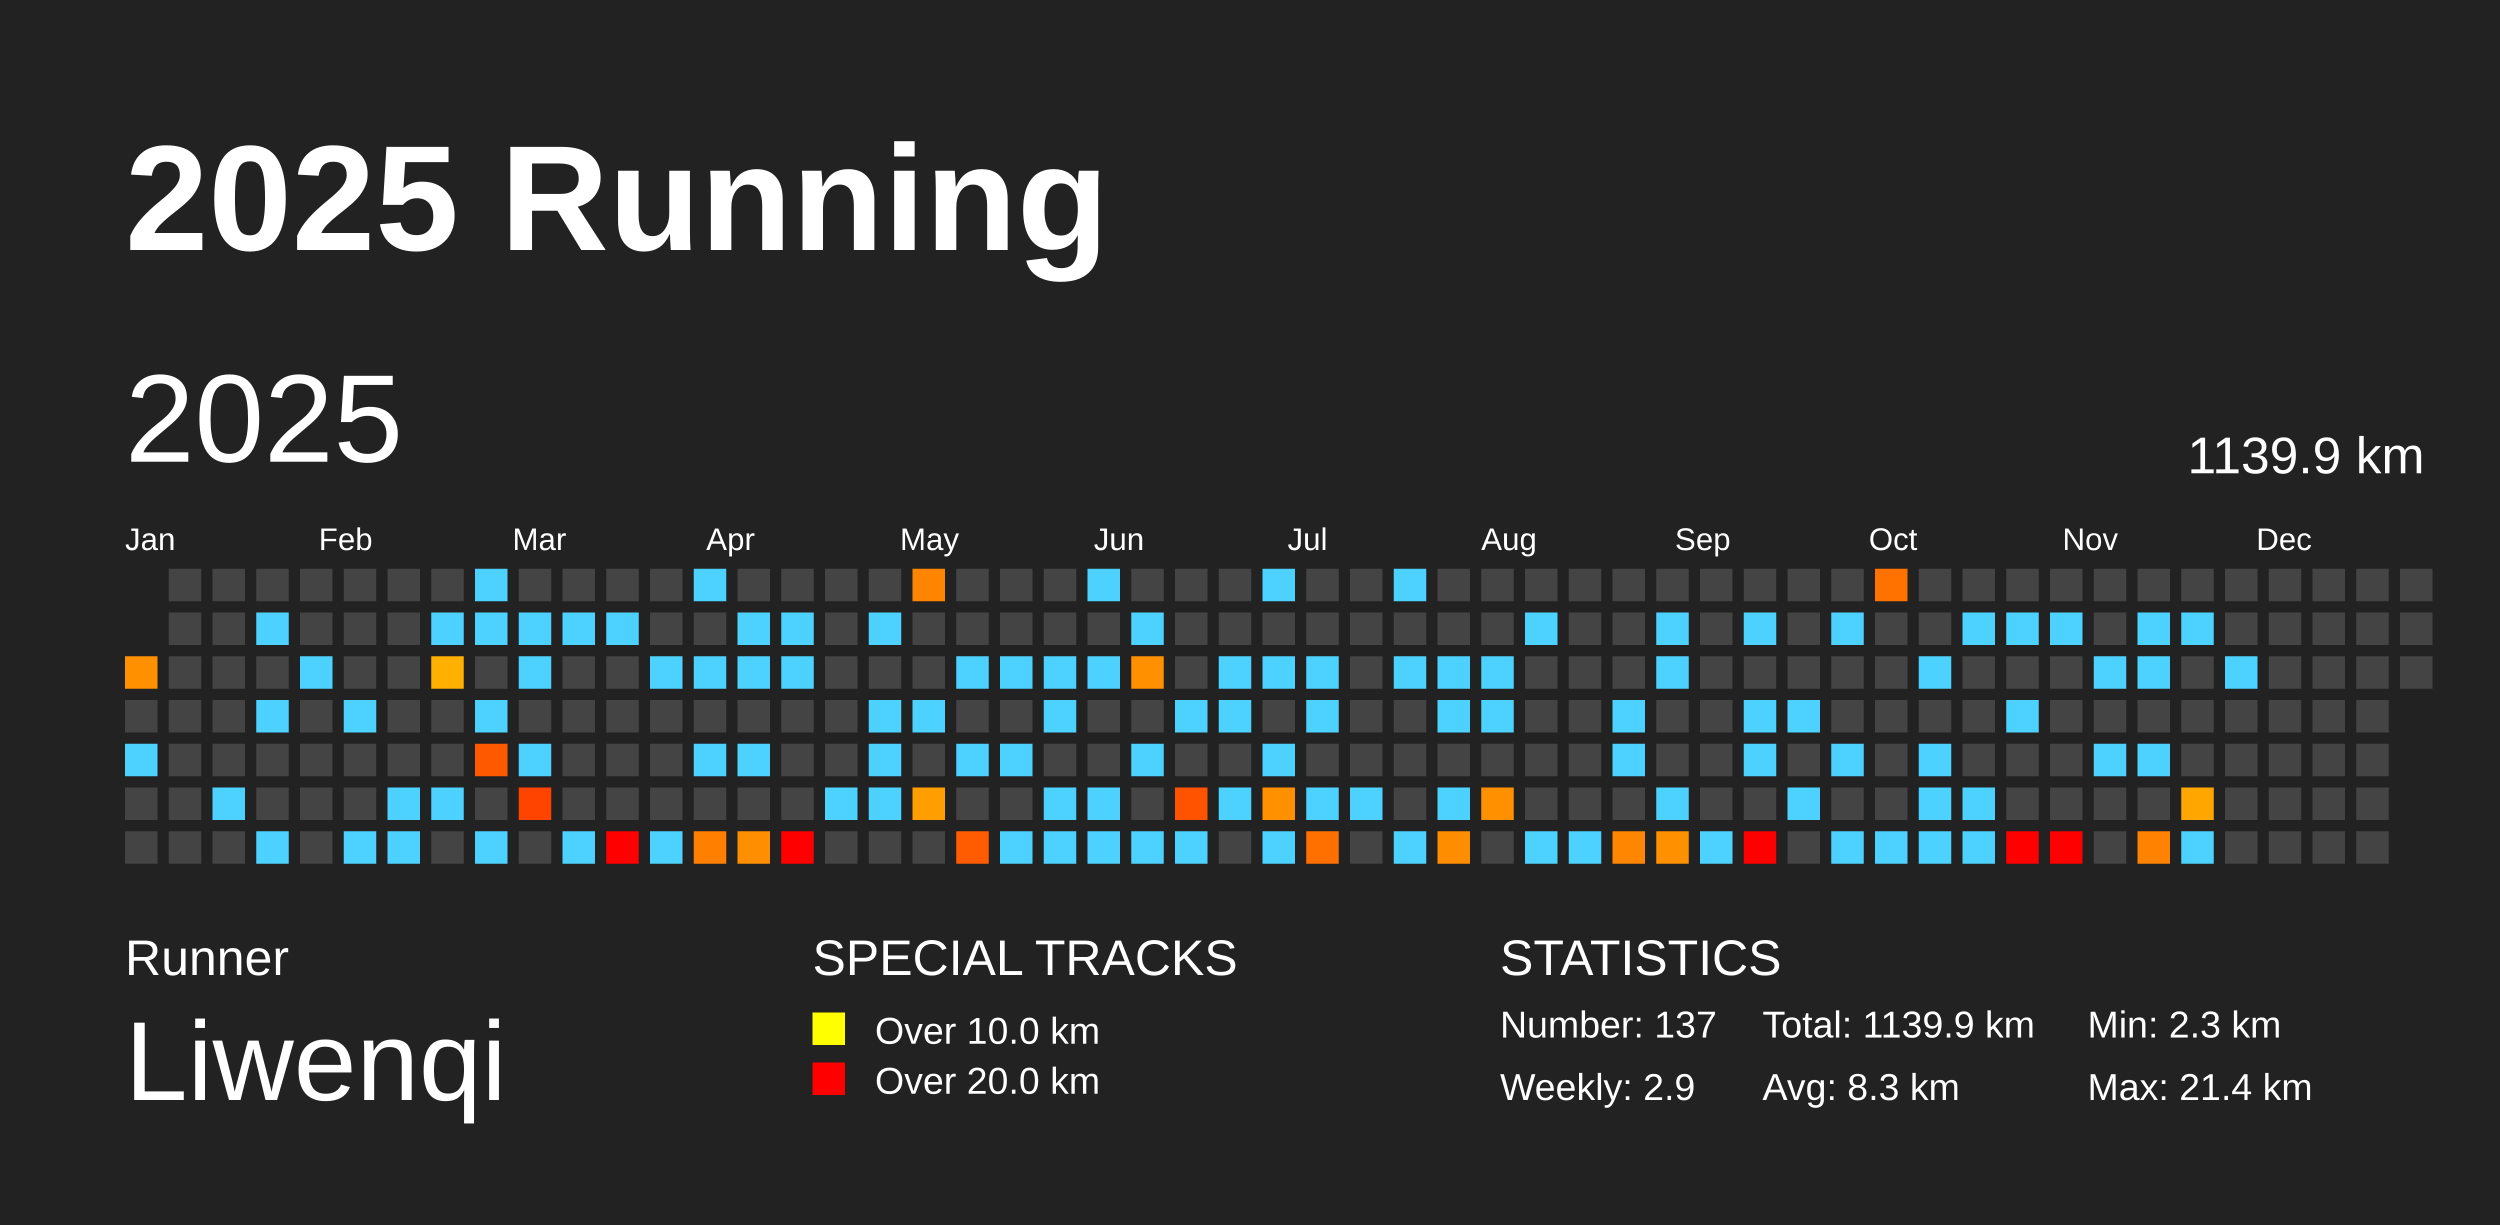
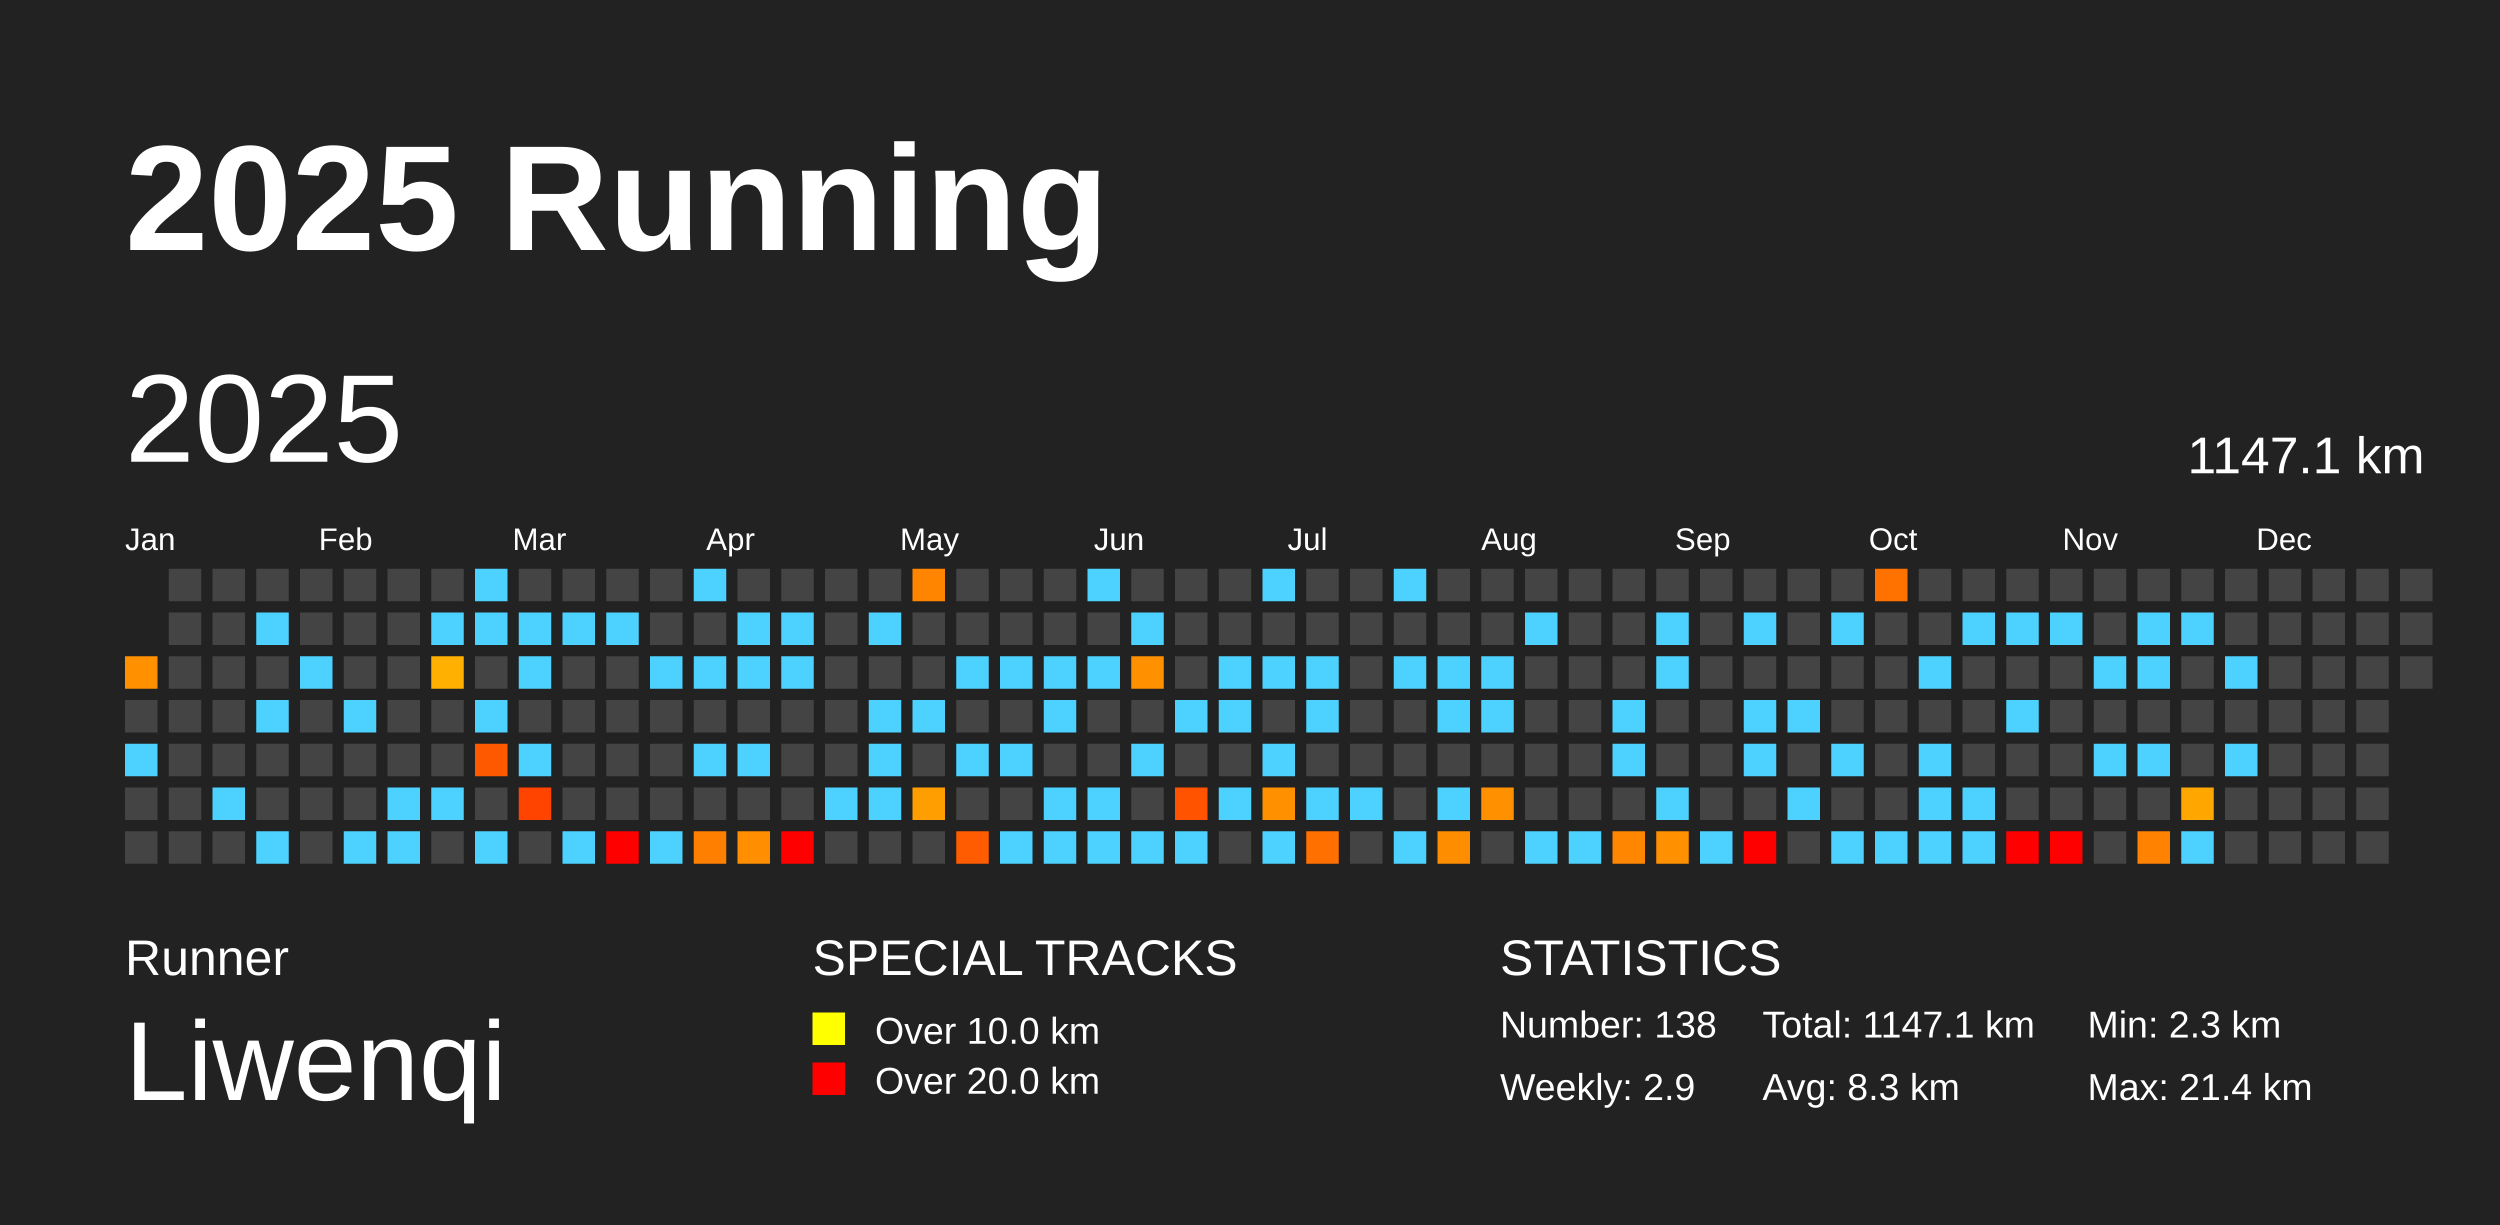
<svg xmlns="http://www.w3.org/2000/svg" baseProfile="full" height="98mm" version="1.1" viewBox="0,0,200,98" width="200mm">
  <defs />
  <rect fill="#222222" height="98" width="200" x="0" y="0" />
  <text fill="#FFFFFF" style="font-size:12px; font-family:Arial; font-weight:bold;" x="10" y="20">2025 Running</text>
  <text fill="#FFFFFF" style="font-size:4px; font-family:Arial" x="10" y="78">Runner</text>
  <text fill="#FFFFFF" style="font-size:9px; font-family:Arial" x="10" y="88">Liwenqi</text>
  <text fill="#FFFFFF" style="font-size:4px; font-family:Arial" x="65" y="78">SPECIAL TRACKS</text>
  <rect fill="yellow" height="2.6" width="2.6" x="65" y="81" />
  <text fill="#FFFFFF" style="font-size:3px; font-family:Arial" x="70" y="83.5">Over 10.0 km</text>
  <rect fill="red" height="2.6" width="2.6" x="65" y="85" />
  <text fill="#FFFFFF" style="font-size:3px; font-family:Arial" x="70" y="87.5">Over 20.0 km</text>
  <text fill="#FFFFFF" style="font-size:4px; font-family:Arial" x="120" y="78">STATISTICS</text>
-   <text fill="#FFFFFF" style="font-size:3px; font-family:Arial" x="120" y="83">Number: 137</text>
+   <text fill="#FFFFFF" style="font-size:3px; font-family:Arial" x="120" y="83">Number: 138</text>
  <text fill="#FFFFFF" style="font-size:3px; font-family:Arial" x="120" y="88">Weekly: 2.9</text>
-   <text fill="#FFFFFF" style="font-size:3px; font-family:Arial" x="141" y="83">Total: 1139.9 km</text>
+   <text fill="#FFFFFF" style="font-size:3px; font-family:Arial" x="141" y="83">Total: 1147.1 km</text>
  <text fill="#FFFFFF" style="font-size:3px; font-family:Arial" x="141" y="88">Avg: 8.3 km</text>
  <text fill="#FFFFFF" style="font-size:3px; font-family:Arial" x="167" y="83">Min: 2.3 km</text>
  <text fill="#FFFFFF" style="font-size:3px; font-family:Arial" x="167" y="88">Max: 21.4 km</text>
  <text dominant-baseline="hanging" fill="#FFFFFF" style="font-size:10.0px; font-family:Arial;" x="10" y="30">2025</text>
-   <text dominant-baseline="hanging" fill="#FFFFFF" style="font-size:4.125px; font-family:Arial;" x="175" y="35">1139.9 km</text>
+   <text dominant-baseline="hanging" fill="#FFFFFF" style="font-size:4.125px; font-family:Arial;" x="175" y="35">1147.1 km</text>
  <text fill="#FFFFFF" style="font-size:2.5px; font-family:Arial" x="10.0" y="44">Jan</text>
  <text fill="#FFFFFF" style="font-size:2.5px; font-family:Arial" x="25.5" y="44">Feb</text>
  <text fill="#FFFFFF" style="font-size:2.5px; font-family:Arial" x="41.0" y="44">Mar</text>
  <text fill="#FFFFFF" style="font-size:2.5px; font-family:Arial" x="56.5" y="44">Apr</text>
  <text fill="#FFFFFF" style="font-size:2.5px; font-family:Arial" x="72.0" y="44">May</text>
  <text fill="#FFFFFF" style="font-size:2.5px; font-family:Arial" x="87.5" y="44">Jun</text>
  <text fill="#FFFFFF" style="font-size:2.5px; font-family:Arial" x="103.0" y="44">Jul</text>
  <text fill="#FFFFFF" style="font-size:2.5px; font-family:Arial" x="118.5" y="44">Aug</text>
  <text fill="#FFFFFF" style="font-size:2.5px; font-family:Arial" x="134.0" y="44">Sep</text>
  <text fill="#FFFFFF" style="font-size:2.5px; font-family:Arial" x="149.5" y="44">Oct</text>
  <text fill="#FFFFFF" style="font-size:2.5px; font-family:Arial" x="165.0" y="44">Nov</text>
  <text fill="#FFFFFF" style="font-size:2.5px; font-family:Arial" x="180.5" y="44">Dec</text>
  <rect fill="#ff9000" height="2.6" width="2.6" x="10.0" y="52.5" />
  <rect fill="#444444" height="2.6" width="2.6" x="10.0" y="56.0" />
  <rect fill="#4dd2ff" height="2.6" width="2.6" x="10.0" y="59.5" />
  <rect fill="#444444" height="2.6" width="2.6" x="10.0" y="63.0" />
  <rect fill="#444444" height="2.6" width="2.6" x="10.0" y="66.5" />
  <rect fill="#444444" height="2.6" width="2.6" x="13.5" y="45.5" />
  <rect fill="#444444" height="2.6" width="2.6" x="13.5" y="49.0" />
  <rect fill="#444444" height="2.6" width="2.6" x="13.5" y="52.5" />
  <rect fill="#444444" height="2.6" width="2.6" x="13.5" y="56.0" />
  <rect fill="#444444" height="2.6" width="2.6" x="13.5" y="59.5" />
  <rect fill="#444444" height="2.6" width="2.6" x="13.5" y="63.0" />
  <rect fill="#444444" height="2.6" width="2.6" x="13.5" y="66.5" />
  <rect fill="#444444" height="2.6" width="2.6" x="17.0" y="45.5" />
  <rect fill="#444444" height="2.6" width="2.6" x="17.0" y="49.0" />
  <rect fill="#444444" height="2.6" width="2.6" x="17.0" y="52.5" />
  <rect fill="#444444" height="2.6" width="2.6" x="17.0" y="56.0" />
  <rect fill="#444444" height="2.6" width="2.6" x="17.0" y="59.5" />
  <rect fill="#4dd2ff" height="2.6" width="2.6" x="17.0" y="63.0" />
  <rect fill="#444444" height="2.6" width="2.6" x="17.0" y="66.5" />
  <rect fill="#444444" height="2.6" width="2.6" x="20.5" y="45.5" />
  <rect fill="#4dd2ff" height="2.6" width="2.6" x="20.5" y="49.0" />
  <rect fill="#444444" height="2.6" width="2.6" x="20.5" y="52.5" />
  <rect fill="#4dd2ff" height="2.6" width="2.6" x="20.5" y="56.0" />
  <rect fill="#444444" height="2.6" width="2.6" x="20.5" y="59.5" />
  <rect fill="#444444" height="2.6" width="2.6" x="20.5" y="63.0" />
  <rect fill="#4dd2ff" height="2.6" width="2.6" x="20.5" y="66.5" />
  <rect fill="#444444" height="2.6" width="2.6" x="24.0" y="45.5" />
  <rect fill="#444444" height="2.6" width="2.6" x="24.0" y="49.0" />
  <rect fill="#4dd2ff" height="2.6" width="2.6" x="24.0" y="52.5" />
  <rect fill="#444444" height="2.6" width="2.6" x="24.0" y="56.0" />
  <rect fill="#444444" height="2.6" width="2.6" x="24.0" y="59.5" />
  <rect fill="#444444" height="2.6" width="2.6" x="24.0" y="63.0" />
  <rect fill="#444444" height="2.6" width="2.6" x="24.0" y="66.5" />
  <rect fill="#444444" height="2.6" width="2.6" x="27.5" y="45.5" />
  <rect fill="#444444" height="2.6" width="2.6" x="27.5" y="49.0" />
  <rect fill="#444444" height="2.6" width="2.6" x="27.5" y="52.5" />
  <rect fill="#4dd2ff" height="2.6" width="2.6" x="27.5" y="56.0" />
  <rect fill="#444444" height="2.6" width="2.6" x="27.5" y="59.5" />
  <rect fill="#444444" height="2.6" width="2.6" x="27.5" y="63.0" />
  <rect fill="#4dd2ff" height="2.6" width="2.6" x="27.5" y="66.5" />
  <rect fill="#444444" height="2.6" width="2.6" x="31.0" y="45.5" />
  <rect fill="#444444" height="2.6" width="2.6" x="31.0" y="49.0" />
  <rect fill="#444444" height="2.6" width="2.6" x="31.0" y="52.5" />
  <rect fill="#444444" height="2.6" width="2.6" x="31.0" y="56.0" />
  <rect fill="#444444" height="2.6" width="2.6" x="31.0" y="59.5" />
  <rect fill="#4dd2ff" height="2.6" width="2.6" x="31.0" y="63.0" />
  <rect fill="#4dd2ff" height="2.6" width="2.6" x="31.0" y="66.5" />
  <rect fill="#444444" height="2.6" width="2.6" x="34.5" y="45.5" />
  <rect fill="#4dd2ff" height="2.6" width="2.6" x="34.5" y="49.0" />
  <rect fill="#ffb000" height="2.6" width="2.6" x="34.5" y="52.5" />
  <rect fill="#444444" height="2.6" width="2.6" x="34.5" y="56.0" />
  <rect fill="#444444" height="2.6" width="2.6" x="34.5" y="59.5" />
  <rect fill="#4dd2ff" height="2.6" width="2.6" x="34.5" y="63.0" />
  <rect fill="#444444" height="2.6" width="2.6" x="34.5" y="66.5" />
  <rect fill="#4dd2ff" height="2.6" width="2.6" x="38.0" y="45.5" />
  <rect fill="#4dd2ff" height="2.6" width="2.6" x="38.0" y="49.0" />
  <rect fill="#444444" height="2.6" width="2.6" x="38.0" y="52.5" />
  <rect fill="#4dd2ff" height="2.6" width="2.6" x="38.0" y="56.0" />
  <rect fill="#ff5900" height="2.6" width="2.6" x="38.0" y="59.5" />
  <rect fill="#444444" height="2.6" width="2.6" x="38.0" y="63.0" />
  <rect fill="#4dd2ff" height="2.6" width="2.6" x="38.0" y="66.5" />
  <rect fill="#444444" height="2.6" width="2.6" x="41.5" y="45.5" />
  <rect fill="#4dd2ff" height="2.6" width="2.6" x="41.5" y="49.0" />
  <rect fill="#4dd2ff" height="2.6" width="2.6" x="41.5" y="52.5" />
  <rect fill="#444444" height="2.6" width="2.6" x="41.5" y="56.0" />
  <rect fill="#4dd2ff" height="2.6" width="2.6" x="41.5" y="59.5" />
  <rect fill="#ff4400" height="2.6" width="2.6" x="41.5" y="63.0" />
  <rect fill="#444444" height="2.6" width="2.6" x="41.5" y="66.5" />
  <rect fill="#444444" height="2.6" width="2.6" x="45.0" y="45.5" />
  <rect fill="#4dd2ff" height="2.6" width="2.6" x="45.0" y="49.0" />
  <rect fill="#444444" height="2.6" width="2.6" x="45.0" y="52.5" />
  <rect fill="#444444" height="2.6" width="2.6" x="45.0" y="56.0" />
  <rect fill="#444444" height="2.6" width="2.6" x="45.0" y="59.5" />
  <rect fill="#444444" height="2.6" width="2.6" x="45.0" y="63.0" />
  <rect fill="#4dd2ff" height="2.6" width="2.6" x="45.0" y="66.5" />
  <rect fill="#444444" height="2.6" width="2.6" x="48.5" y="45.5" />
  <rect fill="#4dd2ff" height="2.6" width="2.6" x="48.5" y="49.0" />
  <rect fill="#444444" height="2.6" width="2.6" x="48.5" y="52.5" />
  <rect fill="#444444" height="2.6" width="2.6" x="48.5" y="56.0" />
  <rect fill="#444444" height="2.6" width="2.6" x="48.5" y="59.5" />
  <rect fill="#444444" height="2.6" width="2.6" x="48.5" y="63.0" />
  <rect fill="red" height="2.6" width="2.6" x="48.5" y="66.5" />
  <rect fill="#444444" height="2.6" width="2.6" x="52.0" y="45.5" />
  <rect fill="#444444" height="2.6" width="2.6" x="52.0" y="49.0" />
  <rect fill="#4dd2ff" height="2.6" width="2.6" x="52.0" y="52.5" />
  <rect fill="#444444" height="2.6" width="2.6" x="52.0" y="56.0" />
  <rect fill="#444444" height="2.6" width="2.6" x="52.0" y="59.5" />
  <rect fill="#444444" height="2.6" width="2.6" x="52.0" y="63.0" />
  <rect fill="#4dd2ff" height="2.6" width="2.6" x="52.0" y="66.5" />
  <rect fill="#4dd2ff" height="2.6" width="2.6" x="55.5" y="45.5" />
  <rect fill="#444444" height="2.6" width="2.6" x="55.5" y="49.0" />
  <rect fill="#4dd2ff" height="2.6" width="2.6" x="55.5" y="52.5" />
  <rect fill="#444444" height="2.6" width="2.6" x="55.5" y="56.0" />
  <rect fill="#4dd2ff" height="2.6" width="2.6" x="55.5" y="59.5" />
  <rect fill="#444444" height="2.6" width="2.6" x="55.5" y="63.0" />
  <rect fill="#ff7f00" height="2.6" width="2.6" x="55.5" y="66.5" />
  <rect fill="#444444" height="2.6" width="2.6" x="59.0" y="45.5" />
  <rect fill="#4dd2ff" height="2.6" width="2.6" x="59.0" y="49.0" />
  <rect fill="#4dd2ff" height="2.6" width="2.6" x="59.0" y="52.5" />
  <rect fill="#444444" height="2.6" width="2.6" x="59.0" y="56.0" />
  <rect fill="#4dd2ff" height="2.6" width="2.6" x="59.0" y="59.5" />
  <rect fill="#444444" height="2.6" width="2.6" x="59.0" y="63.0" />
  <rect fill="#ff8e00" height="2.6" width="2.6" x="59.0" y="66.5" />
  <rect fill="#444444" height="2.6" width="2.6" x="62.5" y="45.5" />
  <rect fill="#4dd2ff" height="2.6" width="2.6" x="62.5" y="49.0" />
  <rect fill="#4dd2ff" height="2.6" width="2.6" x="62.5" y="52.5" />
  <rect fill="#444444" height="2.6" width="2.6" x="62.5" y="56.0" />
  <rect fill="#444444" height="2.6" width="2.6" x="62.5" y="59.5" />
  <rect fill="#444444" height="2.6" width="2.6" x="62.5" y="63.0" />
  <rect fill="red" height="2.6" width="2.6" x="62.5" y="66.5" />
  <rect fill="#444444" height="2.6" width="2.6" x="66.0" y="45.5" />
  <rect fill="#444444" height="2.6" width="2.6" x="66.0" y="49.0" />
  <rect fill="#444444" height="2.6" width="2.6" x="66.0" y="52.5" />
  <rect fill="#444444" height="2.6" width="2.6" x="66.0" y="56.0" />
  <rect fill="#444444" height="2.6" width="2.6" x="66.0" y="59.5" />
  <rect fill="#4dd2ff" height="2.6" width="2.6" x="66.0" y="63.0" />
  <rect fill="#444444" height="2.6" width="2.6" x="66.0" y="66.5" />
  <rect fill="#444444" height="2.6" width="2.6" x="69.5" y="45.5" />
  <rect fill="#4dd2ff" height="2.6" width="2.6" x="69.5" y="49.0" />
  <rect fill="#444444" height="2.6" width="2.6" x="69.5" y="52.5" />
  <rect fill="#4dd2ff" height="2.6" width="2.6" x="69.5" y="56.0" />
  <rect fill="#4dd2ff" height="2.6" width="2.6" x="69.5" y="59.5" />
  <rect fill="#4dd2ff" height="2.6" width="2.6" x="69.5" y="63.0" />
  <rect fill="#444444" height="2.6" width="2.6" x="69.5" y="66.5" />
  <rect fill="#ff8500" height="2.6" width="2.6" x="73.0" y="45.5" />
  <rect fill="#444444" height="2.6" width="2.6" x="73.0" y="49.0" />
  <rect fill="#444444" height="2.6" width="2.6" x="73.0" y="52.5" />
  <rect fill="#4dd2ff" height="2.6" width="2.6" x="73.0" y="56.0" />
  <rect fill="#444444" height="2.6" width="2.6" x="73.0" y="59.5" />
  <rect fill="#ff9e00" height="2.6" width="2.6" x="73.0" y="63.0" />
  <rect fill="#444444" height="2.6" width="2.6" x="73.0" y="66.5" />
  <rect fill="#444444" height="2.6" width="2.6" x="76.5" y="45.5" />
  <rect fill="#444444" height="2.6" width="2.6" x="76.5" y="49.0" />
  <rect fill="#4dd2ff" height="2.6" width="2.6" x="76.5" y="52.5" />
  <rect fill="#444444" height="2.6" width="2.6" x="76.5" y="56.0" />
  <rect fill="#4dd2ff" height="2.6" width="2.6" x="76.5" y="59.5" />
  <rect fill="#444444" height="2.6" width="2.6" x="76.5" y="63.0" />
  <rect fill="#ff5b00" height="2.6" width="2.6" x="76.5" y="66.5" />
  <rect fill="#444444" height="2.6" width="2.6" x="80.0" y="45.5" />
  <rect fill="#444444" height="2.6" width="2.6" x="80.0" y="49.0" />
  <rect fill="#4dd2ff" height="2.6" width="2.6" x="80.0" y="52.5" />
  <rect fill="#444444" height="2.6" width="2.6" x="80.0" y="56.0" />
  <rect fill="#4dd2ff" height="2.6" width="2.6" x="80.0" y="59.5" />
  <rect fill="#444444" height="2.6" width="2.6" x="80.0" y="63.0" />
  <rect fill="#4dd2ff" height="2.6" width="2.6" x="80.0" y="66.5" />
  <rect fill="#444444" height="2.6" width="2.6" x="83.5" y="45.5" />
  <rect fill="#444444" height="2.6" width="2.6" x="83.5" y="49.0" />
  <rect fill="#4dd2ff" height="2.6" width="2.6" x="83.5" y="52.5" />
  <rect fill="#4dd2ff" height="2.6" width="2.6" x="83.5" y="56.0" />
  <rect fill="#444444" height="2.6" width="2.6" x="83.5" y="59.5" />
  <rect fill="#4dd2ff" height="2.6" width="2.6" x="83.5" y="63.0" />
  <rect fill="#4dd2ff" height="2.6" width="2.6" x="83.5" y="66.5" />
  <rect fill="#4dd2ff" height="2.6" width="2.6" x="87.0" y="45.5" />
  <rect fill="#444444" height="2.6" width="2.6" x="87.0" y="49.0" />
  <rect fill="#4dd2ff" height="2.6" width="2.6" x="87.0" y="52.5" />
  <rect fill="#444444" height="2.6" width="2.6" x="87.0" y="56.0" />
  <rect fill="#444444" height="2.6" width="2.6" x="87.0" y="59.5" />
  <rect fill="#4dd2ff" height="2.6" width="2.6" x="87.0" y="63.0" />
  <rect fill="#4dd2ff" height="2.6" width="2.6" x="87.0" y="66.5" />
  <rect fill="#444444" height="2.6" width="2.6" x="90.5" y="45.5" />
  <rect fill="#4dd2ff" height="2.6" width="2.6" x="90.5" y="49.0" />
  <rect fill="#ff9000" height="2.6" width="2.6" x="90.5" y="52.5" />
  <rect fill="#444444" height="2.6" width="2.6" x="90.5" y="56.0" />
  <rect fill="#4dd2ff" height="2.6" width="2.6" x="90.5" y="59.5" />
  <rect fill="#444444" height="2.6" width="2.6" x="90.5" y="63.0" />
  <rect fill="#4dd2ff" height="2.6" width="2.6" x="90.5" y="66.5" />
  <rect fill="#444444" height="2.6" width="2.6" x="94.0" y="45.5" />
  <rect fill="#444444" height="2.6" width="2.6" x="94.0" y="49.0" />
  <rect fill="#444444" height="2.6" width="2.6" x="94.0" y="52.5" />
  <rect fill="#4dd2ff" height="2.6" width="2.6" x="94.0" y="56.0" />
  <rect fill="#444444" height="2.6" width="2.6" x="94.0" y="59.5" />
  <rect fill="#ff5300" height="2.6" width="2.6" x="94.0" y="63.0" />
  <rect fill="#4dd2ff" height="2.6" width="2.6" x="94.0" y="66.5" />
  <rect fill="#444444" height="2.6" width="2.6" x="97.5" y="45.5" />
  <rect fill="#444444" height="2.6" width="2.6" x="97.5" y="49.0" />
  <rect fill="#4dd2ff" height="2.6" width="2.6" x="97.5" y="52.5" />
  <rect fill="#4dd2ff" height="2.6" width="2.6" x="97.5" y="56.0" />
  <rect fill="#444444" height="2.6" width="2.6" x="97.5" y="59.5" />
  <rect fill="#4dd2ff" height="2.6" width="2.6" x="97.5" y="63.0" />
  <rect fill="#444444" height="2.6" width="2.6" x="97.5" y="66.5" />
  <rect fill="#4dd2ff" height="2.6" width="2.6" x="101.0" y="45.5" />
  <rect fill="#444444" height="2.6" width="2.6" x="101.0" y="49.0" />
  <rect fill="#4dd2ff" height="2.6" width="2.6" x="101.0" y="52.5" />
  <rect fill="#444444" height="2.6" width="2.6" x="101.0" y="56.0" />
  <rect fill="#4dd2ff" height="2.6" width="2.6" x="101.0" y="59.5" />
  <rect fill="#ff9000" height="2.6" width="2.6" x="101.0" y="63.0" />
  <rect fill="#4dd2ff" height="2.6" width="2.6" x="101.0" y="66.5" />
  <rect fill="#444444" height="2.6" width="2.6" x="104.5" y="45.5" />
  <rect fill="#444444" height="2.6" width="2.6" x="104.5" y="49.0" />
  <rect fill="#4dd2ff" height="2.6" width="2.6" x="104.5" y="52.5" />
  <rect fill="#4dd2ff" height="2.6" width="2.6" x="104.5" y="56.0" />
  <rect fill="#444444" height="2.6" width="2.6" x="104.5" y="59.5" />
  <rect fill="#4dd2ff" height="2.6" width="2.6" x="104.5" y="63.0" />
  <rect fill="#ff7000" height="2.6" width="2.6" x="104.5" y="66.5" />
  <rect fill="#444444" height="2.6" width="2.6" x="108.0" y="45.5" />
  <rect fill="#444444" height="2.6" width="2.6" x="108.0" y="49.0" />
  <rect fill="#444444" height="2.6" width="2.6" x="108.0" y="52.5" />
  <rect fill="#444444" height="2.6" width="2.6" x="108.0" y="56.0" />
  <rect fill="#444444" height="2.6" width="2.6" x="108.0" y="59.5" />
  <rect fill="#4dd2ff" height="2.6" width="2.6" x="108.0" y="63.0" />
  <rect fill="#444444" height="2.6" width="2.6" x="108.0" y="66.5" />
  <rect fill="#4dd2ff" height="2.6" width="2.6" x="111.5" y="45.5" />
  <rect fill="#444444" height="2.6" width="2.6" x="111.5" y="49.0" />
  <rect fill="#4dd2ff" height="2.6" width="2.6" x="111.5" y="52.5" />
  <rect fill="#444444" height="2.6" width="2.6" x="111.5" y="56.0" />
  <rect fill="#444444" height="2.6" width="2.6" x="111.5" y="59.5" />
  <rect fill="#444444" height="2.6" width="2.6" x="111.5" y="63.0" />
  <rect fill="#4dd2ff" height="2.6" width="2.6" x="111.5" y="66.5" />
  <rect fill="#444444" height="2.6" width="2.6" x="115.0" y="45.5" />
  <rect fill="#444444" height="2.6" width="2.6" x="115.0" y="49.0" />
  <rect fill="#4dd2ff" height="2.6" width="2.6" x="115.0" y="52.5" />
  <rect fill="#4dd2ff" height="2.6" width="2.6" x="115.0" y="56.0" />
  <rect fill="#444444" height="2.6" width="2.6" x="115.0" y="59.5" />
  <rect fill="#4dd2ff" height="2.6" width="2.6" x="115.0" y="63.0" />
  <rect fill="#ff8d00" height="2.6" width="2.6" x="115.0" y="66.5" />
  <rect fill="#444444" height="2.6" width="2.6" x="118.5" y="45.5" />
  <rect fill="#444444" height="2.6" width="2.6" x="118.5" y="49.0" />
  <rect fill="#4dd2ff" height="2.6" width="2.6" x="118.5" y="52.5" />
  <rect fill="#4dd2ff" height="2.6" width="2.6" x="118.5" y="56.0" />
  <rect fill="#444444" height="2.6" width="2.6" x="118.5" y="59.5" />
  <rect fill="#ff9000" height="2.6" width="2.6" x="118.5" y="63.0" />
  <rect fill="#444444" height="2.6" width="2.6" x="118.5" y="66.5" />
  <rect fill="#444444" height="2.6" width="2.6" x="122.0" y="45.5" />
  <rect fill="#4dd2ff" height="2.6" width="2.6" x="122.0" y="49.0" />
  <rect fill="#444444" height="2.6" width="2.6" x="122.0" y="52.5" />
  <rect fill="#444444" height="2.6" width="2.6" x="122.0" y="56.0" />
  <rect fill="#444444" height="2.6" width="2.6" x="122.0" y="59.5" />
  <rect fill="#444444" height="2.6" width="2.6" x="122.0" y="63.0" />
  <rect fill="#4dd2ff" height="2.6" width="2.6" x="122.0" y="66.5" />
  <rect fill="#444444" height="2.6" width="2.6" x="125.5" y="45.5" />
  <rect fill="#444444" height="2.6" width="2.6" x="125.5" y="49.0" />
  <rect fill="#444444" height="2.6" width="2.6" x="125.5" y="52.5" />
  <rect fill="#444444" height="2.6" width="2.6" x="125.5" y="56.0" />
  <rect fill="#444444" height="2.6" width="2.6" x="125.5" y="59.5" />
  <rect fill="#444444" height="2.6" width="2.6" x="125.5" y="63.0" />
  <rect fill="#4dd2ff" height="2.6" width="2.6" x="125.5" y="66.5" />
  <rect fill="#444444" height="2.6" width="2.6" x="129.0" y="45.5" />
  <rect fill="#444444" height="2.6" width="2.6" x="129.0" y="49.0" />
  <rect fill="#444444" height="2.6" width="2.6" x="129.0" y="52.5" />
  <rect fill="#4dd2ff" height="2.6" width="2.6" x="129.0" y="56.0" />
  <rect fill="#4dd2ff" height="2.6" width="2.6" x="129.0" y="59.5" />
  <rect fill="#444444" height="2.6" width="2.6" x="129.0" y="63.0" />
  <rect fill="#ff8600" height="2.6" width="2.6" x="129.0" y="66.5" />
  <rect fill="#444444" height="2.6" width="2.6" x="132.5" y="45.5" />
  <rect fill="#4dd2ff" height="2.6" width="2.6" x="132.5" y="49.0" />
  <rect fill="#4dd2ff" height="2.6" width="2.6" x="132.5" y="52.5" />
  <rect fill="#444444" height="2.6" width="2.6" x="132.5" y="56.0" />
  <rect fill="#444444" height="2.6" width="2.6" x="132.5" y="59.5" />
  <rect fill="#4dd2ff" height="2.6" width="2.6" x="132.5" y="63.0" />
  <rect fill="#ff9100" height="2.6" width="2.6" x="132.5" y="66.5" />
  <rect fill="#444444" height="2.6" width="2.6" x="136.0" y="45.5" />
  <rect fill="#444444" height="2.6" width="2.6" x="136.0" y="49.0" />
  <rect fill="#444444" height="2.6" width="2.6" x="136.0" y="52.5" />
  <rect fill="#444444" height="2.6" width="2.6" x="136.0" y="56.0" />
  <rect fill="#444444" height="2.6" width="2.6" x="136.0" y="59.5" />
  <rect fill="#444444" height="2.6" width="2.6" x="136.0" y="63.0" />
  <rect fill="#4dd2ff" height="2.6" width="2.6" x="136.0" y="66.5" />
  <rect fill="#444444" height="2.6" width="2.6" x="139.5" y="45.5" />
  <rect fill="#4dd2ff" height="2.6" width="2.6" x="139.5" y="49.0" />
  <rect fill="#444444" height="2.6" width="2.6" x="139.5" y="52.5" />
  <rect fill="#4dd2ff" height="2.6" width="2.6" x="139.5" y="56.0" />
  <rect fill="#4dd2ff" height="2.6" width="2.6" x="139.5" y="59.5" />
  <rect fill="#444444" height="2.6" width="2.6" x="139.5" y="63.0" />
  <rect fill="red" height="2.6" width="2.6" x="139.5" y="66.5" />
  <rect fill="#444444" height="2.6" width="2.6" x="143.0" y="45.5" />
  <rect fill="#444444" height="2.6" width="2.6" x="143.0" y="49.0" />
  <rect fill="#444444" height="2.6" width="2.6" x="143.0" y="52.5" />
  <rect fill="#4dd2ff" height="2.6" width="2.6" x="143.0" y="56.0" />
  <rect fill="#444444" height="2.6" width="2.6" x="143.0" y="59.5" />
  <rect fill="#4dd2ff" height="2.6" width="2.6" x="143.0" y="63.0" />
  <rect fill="#444444" height="2.6" width="2.6" x="143.0" y="66.5" />
  <rect fill="#444444" height="2.6" width="2.6" x="146.5" y="45.5" />
  <rect fill="#4dd2ff" height="2.6" width="2.6" x="146.5" y="49.0" />
  <rect fill="#444444" height="2.6" width="2.6" x="146.5" y="52.5" />
  <rect fill="#444444" height="2.6" width="2.6" x="146.5" y="56.0" />
  <rect fill="#4dd2ff" height="2.6" width="2.6" x="146.5" y="59.5" />
  <rect fill="#444444" height="2.6" width="2.6" x="146.5" y="63.0" />
  <rect fill="#4dd2ff" height="2.6" width="2.6" x="146.5" y="66.5" />
  <rect fill="#ff7200" height="2.6" width="2.6" x="150.0" y="45.5" />
  <rect fill="#444444" height="2.6" width="2.6" x="150.0" y="49.0" />
  <rect fill="#444444" height="2.6" width="2.6" x="150.0" y="52.5" />
  <rect fill="#444444" height="2.6" width="2.6" x="150.0" y="56.0" />
  <rect fill="#444444" height="2.6" width="2.6" x="150.0" y="59.5" />
  <rect fill="#444444" height="2.6" width="2.6" x="150.0" y="63.0" />
  <rect fill="#4dd2ff" height="2.6" width="2.6" x="150.0" y="66.5" />
  <rect fill="#444444" height="2.6" width="2.6" x="153.5" y="45.5" />
  <rect fill="#444444" height="2.6" width="2.6" x="153.5" y="49.0" />
  <rect fill="#4dd2ff" height="2.6" width="2.6" x="153.5" y="52.5" />
  <rect fill="#444444" height="2.6" width="2.6" x="153.5" y="56.0" />
  <rect fill="#4dd2ff" height="2.6" width="2.6" x="153.5" y="59.5" />
  <rect fill="#4dd2ff" height="2.6" width="2.6" x="153.5" y="63.0" />
  <rect fill="#4dd2ff" height="2.6" width="2.6" x="153.5" y="66.5" />
  <rect fill="#444444" height="2.6" width="2.6" x="157.0" y="45.5" />
  <rect fill="#4dd2ff" height="2.6" width="2.6" x="157.0" y="49.0" />
  <rect fill="#444444" height="2.6" width="2.6" x="157.0" y="52.5" />
  <rect fill="#444444" height="2.6" width="2.6" x="157.0" y="56.0" />
  <rect fill="#444444" height="2.6" width="2.6" x="157.0" y="59.5" />
  <rect fill="#4dd2ff" height="2.6" width="2.6" x="157.0" y="63.0" />
  <rect fill="#4dd2ff" height="2.6" width="2.6" x="157.0" y="66.5" />
  <rect fill="#444444" height="2.6" width="2.6" x="160.5" y="45.5" />
  <rect fill="#4dd2ff" height="2.6" width="2.6" x="160.5" y="49.0" />
  <rect fill="#444444" height="2.6" width="2.6" x="160.5" y="52.5" />
  <rect fill="#4dd2ff" height="2.6" width="2.6" x="160.5" y="56.0" />
  <rect fill="#444444" height="2.6" width="2.6" x="160.5" y="59.5" />
  <rect fill="#444444" height="2.6" width="2.6" x="160.5" y="63.0" />
  <rect fill="red" height="2.6" width="2.6" x="160.5" y="66.5" />
  <rect fill="#444444" height="2.6" width="2.6" x="164.0" y="45.5" />
  <rect fill="#4dd2ff" height="2.6" width="2.6" x="164.0" y="49.0" />
  <rect fill="#444444" height="2.6" width="2.6" x="164.0" y="52.5" />
  <rect fill="#444444" height="2.6" width="2.6" x="164.0" y="56.0" />
  <rect fill="#444444" height="2.6" width="2.6" x="164.0" y="59.5" />
  <rect fill="#444444" height="2.6" width="2.6" x="164.0" y="63.0" />
  <rect fill="red" height="2.6" width="2.6" x="164.0" y="66.5" />
  <rect fill="#444444" height="2.6" width="2.6" x="167.5" y="45.5" />
  <rect fill="#444444" height="2.6" width="2.6" x="167.5" y="49.0" />
  <rect fill="#4dd2ff" height="2.6" width="2.6" x="167.5" y="52.5" />
  <rect fill="#444444" height="2.6" width="2.6" x="167.5" y="56.0" />
  <rect fill="#4dd2ff" height="2.6" width="2.6" x="167.5" y="59.5" />
  <rect fill="#444444" height="2.6" width="2.6" x="167.5" y="63.0" />
  <rect fill="#444444" height="2.6" width="2.6" x="167.5" y="66.5" />
  <rect fill="#444444" height="2.6" width="2.6" x="171.0" y="45.5" />
  <rect fill="#4dd2ff" height="2.6" width="2.6" x="171.0" y="49.0" />
  <rect fill="#4dd2ff" height="2.6" width="2.6" x="171.0" y="52.5" />
  <rect fill="#444444" height="2.6" width="2.6" x="171.0" y="56.0" />
  <rect fill="#4dd2ff" height="2.6" width="2.6" x="171.0" y="59.5" />
  <rect fill="#444444" height="2.6" width="2.6" x="171.0" y="63.0" />
  <rect fill="#ff8200" height="2.6" width="2.6" x="171.0" y="66.5" />
  <rect fill="#444444" height="2.6" width="2.6" x="174.5" y="45.5" />
  <rect fill="#4dd2ff" height="2.6" width="2.6" x="174.5" y="49.0" />
  <rect fill="#444444" height="2.6" width="2.6" x="174.5" y="52.5" />
  <rect fill="#444444" height="2.6" width="2.6" x="174.5" y="56.0" />
  <rect fill="#444444" height="2.6" width="2.6" x="174.5" y="59.5" />
  <rect fill="#ffa600" height="2.6" width="2.6" x="174.5" y="63.0" />
  <rect fill="#4dd2ff" height="2.6" width="2.6" x="174.5" y="66.5" />
  <rect fill="#444444" height="2.6" width="2.6" x="178.0" y="45.5" />
  <rect fill="#444444" height="2.6" width="2.6" x="178.0" y="49.0" />
  <rect fill="#4dd2ff" height="2.6" width="2.6" x="178.0" y="52.5" />
  <rect fill="#444444" height="2.6" width="2.6" x="178.0" y="56.0" />
-   <rect fill="#444444" height="2.6" width="2.6" x="178.0" y="59.5" />
+   <rect fill="#4dd2ff" height="2.6" width="2.6" x="178.0" y="59.5" />
  <rect fill="#444444" height="2.6" width="2.6" x="178.0" y="63.0" />
  <rect fill="#444444" height="2.6" width="2.6" x="178.0" y="66.5" />
  <rect fill="#444444" height="2.6" width="2.6" x="181.5" y="45.5" />
  <rect fill="#444444" height="2.6" width="2.6" x="181.5" y="49.0" />
  <rect fill="#444444" height="2.6" width="2.6" x="181.5" y="52.5" />
  <rect fill="#444444" height="2.6" width="2.6" x="181.5" y="56.0" />
  <rect fill="#444444" height="2.6" width="2.6" x="181.5" y="59.5" />
  <rect fill="#444444" height="2.6" width="2.6" x="181.5" y="63.0" />
  <rect fill="#444444" height="2.6" width="2.6" x="181.5" y="66.5" />
  <rect fill="#444444" height="2.6" width="2.6" x="185.0" y="45.5" />
  <rect fill="#444444" height="2.6" width="2.6" x="185.0" y="49.0" />
  <rect fill="#444444" height="2.6" width="2.6" x="185.0" y="52.5" />
  <rect fill="#444444" height="2.6" width="2.6" x="185.0" y="56.0" />
  <rect fill="#444444" height="2.6" width="2.6" x="185.0" y="59.5" />
  <rect fill="#444444" height="2.6" width="2.6" x="185.0" y="63.0" />
  <rect fill="#444444" height="2.6" width="2.6" x="185.0" y="66.5" />
  <rect fill="#444444" height="2.6" width="2.6" x="188.5" y="45.5" />
  <rect fill="#444444" height="2.6" width="2.6" x="188.5" y="49.0" />
  <rect fill="#444444" height="2.6" width="2.6" x="188.5" y="52.5" />
  <rect fill="#444444" height="2.6" width="2.6" x="188.5" y="56.0" />
  <rect fill="#444444" height="2.6" width="2.6" x="188.5" y="59.5" />
  <rect fill="#444444" height="2.6" width="2.6" x="188.5" y="63.0" />
  <rect fill="#444444" height="2.6" width="2.6" x="188.5" y="66.5" />
  <rect fill="#444444" height="2.6" width="2.6" x="192.0" y="45.5" />
  <rect fill="#444444" height="2.6" width="2.6" x="192.0" y="49.0" />
  <rect fill="#444444" height="2.6" width="2.6" x="192.0" y="52.5" />
</svg>
